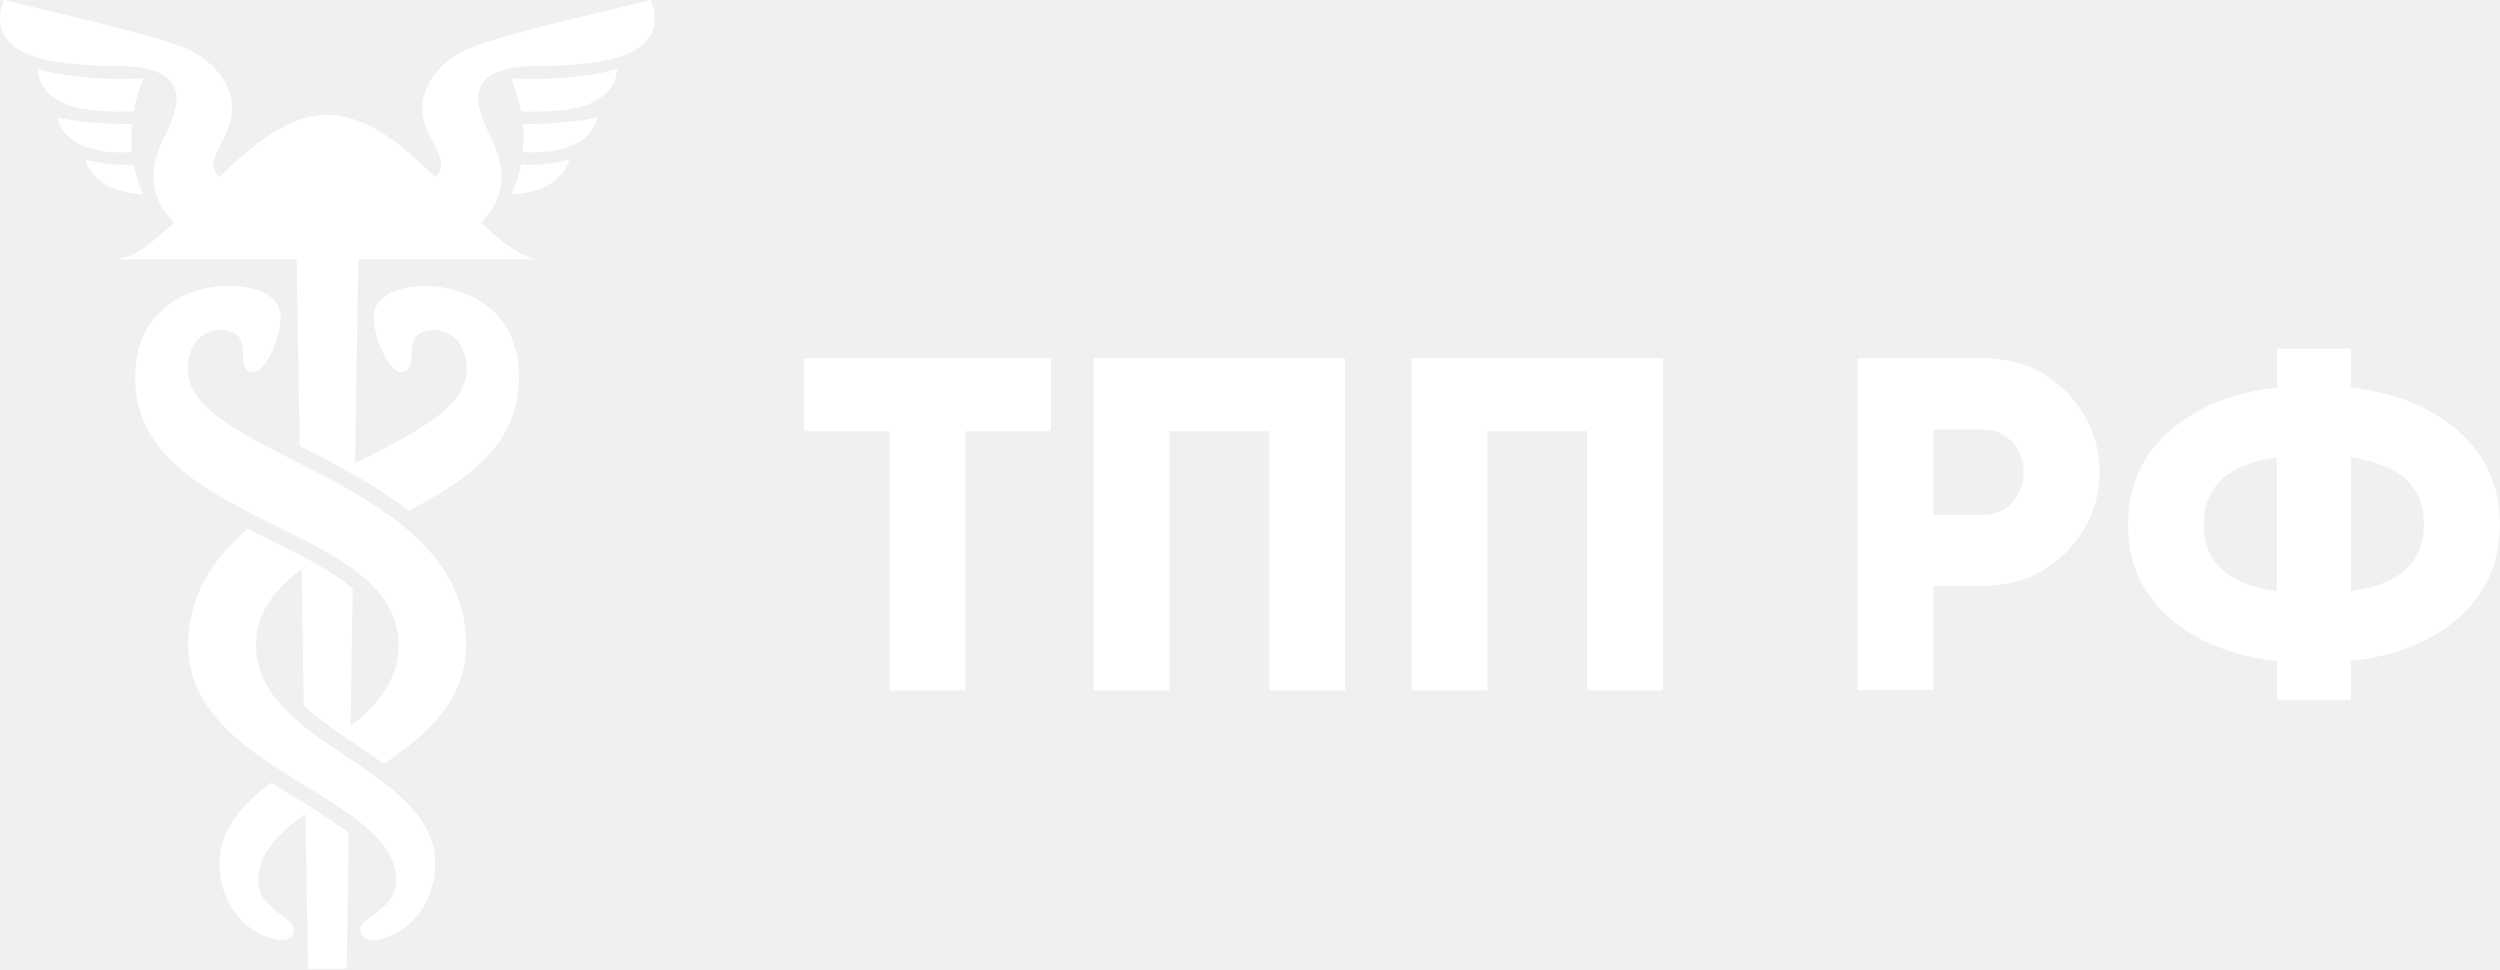
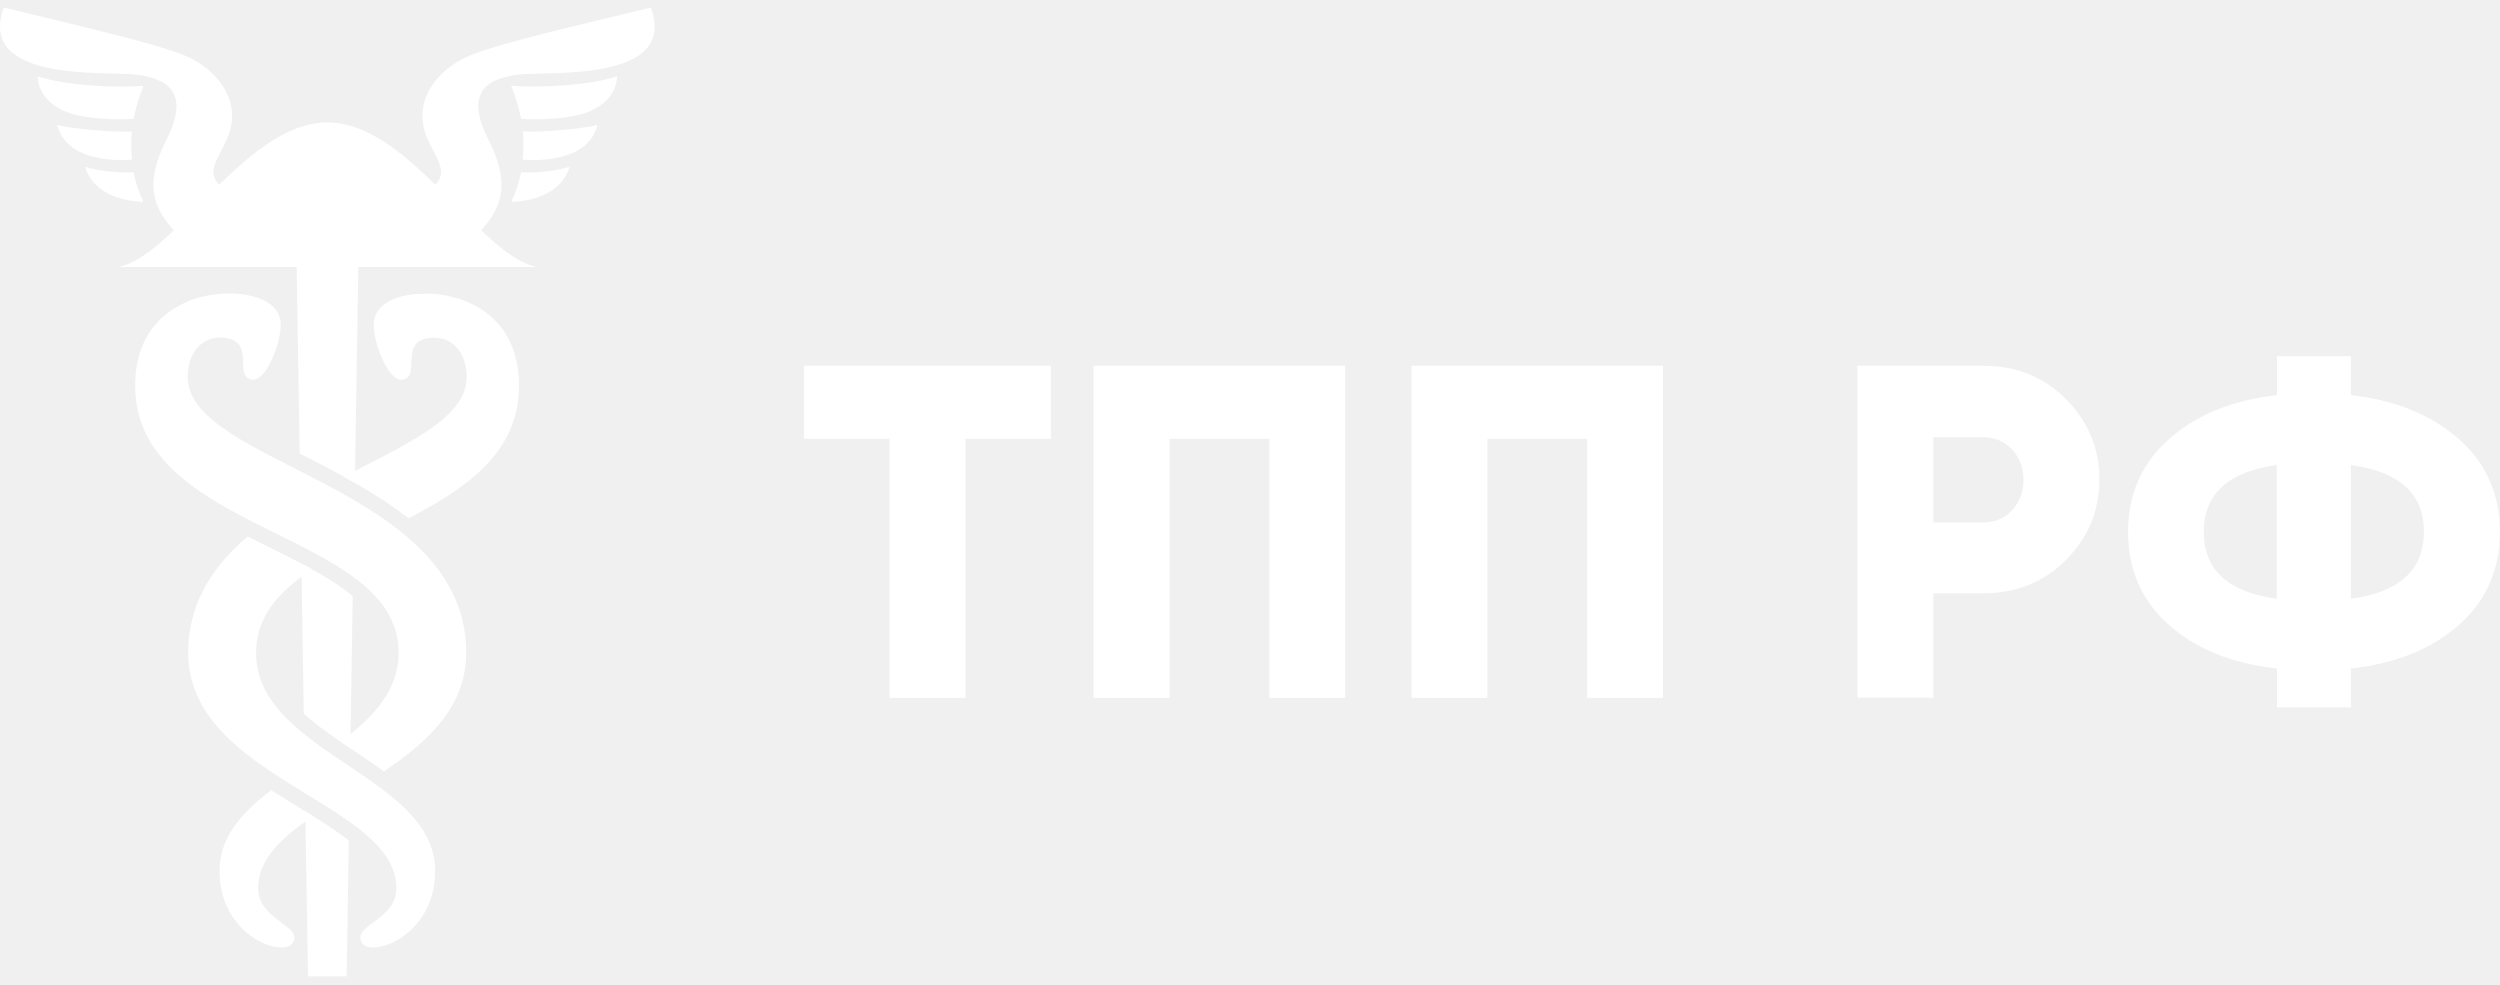
- <svg xmlns="http://www.w3.org/2000/svg" version="1.1" id="Layer_1" x="0px" y="0px" viewBox="0 0 165 64" style="enable-background:new 0 0 165 64;" xml:space="preserve">
-   <style type="text/css">
- 	.st0{fill:#FFFFFF;}
- </style>
-   <g>
-     <g>
-       <g>
-         <g>
-           <path class="st0" d="M8.82,10.87c-1.12,0.06-2.36-0.1-3.2-0.36c0.59,1.97,2.85,2.28,3.84,2.32C9.12,12.1,8.93,11.45,8.82,10.87z      " />
-           <path class="st0" d="M8.67,8.78c0-0.18,0.01-0.38,0.03-0.6c-1.39,0.06-4.04-0.2-4.92-0.43c0.58,2.33,3.7,2.39,4.93,2.28      C8.66,9.55,8.67,9.13,8.67,8.78z" />
-           <path class="st0" d="M9.47,5.16C7.29,5.35,3.89,5.05,2.48,4.53c0.04,1.06,0.75,1.9,1.94,2.37c1.19,0.47,3.35,0.52,4.4,0.44      C8.96,6.66,9.17,5.89,9.47,5.16z" />
-         </g>
-         <g>
-           <path class="st0" d="M34.39,10.87c1.12,0.06,2.36-0.1,3.2-0.36c-0.59,1.97-2.85,2.28-3.84,2.32      C34.08,12.1,34.28,11.45,34.39,10.87z" />
-           <path class="st0" d="M34.54,8.78c0-0.18-0.01-0.38-0.03-0.6c1.39,0.06,4.04-0.2,4.92-0.43c-0.58,2.33-3.7,2.39-4.93,2.28      C34.55,9.55,34.54,9.13,34.54,8.78z" />
-           <path class="st0" d="M33.74,5.16c2.18,0.18,5.59-0.11,6.99-0.63c-0.04,1.06-0.75,1.9-1.94,2.37c-1.19,0.47-3.35,0.52-4.4,0.44      C34.25,6.66,34.04,5.89,33.74,5.16z" />
-         </g>
-         <g>
-           <path class="st0" d="M16.9,42.58c0-2.42,1.55-4.09,3.71-5.5c-0.88-0.49-1.84-0.96-2.82-1.45c-0.47-0.23-0.95-0.47-1.44-0.72      c-2.29,1.94-3.93,4.38-3.93,7.67c0,8.3,13.74,9.87,13.74,15.53c0,2.13-2.88,2.42-2.3,3.58c0.54,1.07,4.86-0.33,4.86-4.71      C28.72,50.67,16.9,49.22,16.9,42.58z" />
-           <path class="st0" d="M28.14,18.88c-2.3,0-3.48,0.86-3.48,2.07c0,1.21,0.98,3.76,1.91,3.61c1.2-0.2-0.15-2.31,1.53-2.71      c1.32-0.32,2.7,0.53,2.7,2.55c0,2.67-3.91,4.39-8.12,6.56c1.48,0.81,2.96,1.71,4.28,2.75c3.83-1.99,7.29-4.35,7.29-8.74      C34.27,20.15,30.44,18.88,28.14,18.88z" />
-         </g>
-         <path class="st0" d="M34.24,4.42C36.18,4.19,44.77,4.96,42.96,0c-4.25,1.04-10.65,2.47-12.38,3.36c-1.94,1-3.34,2.98-2.4,5.21     c0.59,1.41,1.43,2.23,0.55,3.12c-2.19-2.15-4.57-4.11-7.13-4.11c-2.55,0-4.93,1.96-7.13,4.11c-0.88-0.89-0.04-1.71,0.55-3.12     c0.94-2.23-0.47-4.21-2.4-5.21C10.9,2.47,4.5,1.04,0.25,0c-1.81,4.96,6.78,4.19,8.72,4.42c2.08,0.26,3.62,1.16,2,4.34     c-1.54,3.03-0.74,4.53,0.5,5.94c-1.32,1.26-2.56,2.24-3.71,2.42h11.82l0.2,12.31c0.03,0.02,0.06,0.03,0.09,0.05     c1.15,0.58,2.36,1.2,3.55,1.88l0.23-14.24h11.82c-1.15-0.19-2.39-1.16-3.71-2.42c1.23-1.4,2.03-2.91,0.5-5.94     C30.62,5.58,32.15,4.68,34.24,4.42z" />
-         <g>
-           <path class="st0" d="M23.12,48.89l0.16-10.04c-0.03-0.03-0.07-0.06-0.1-0.09c-0.92-0.75-2.05-1.41-3.29-2.06l0.16,9.9      C20.93,47.39,22.01,48.14,23.12,48.89z" />
-           <path class="st0" d="M20.15,53.05l0.18,10.89h2.55l0.14-8.97C22.2,54.33,21.2,53.7,20.15,53.05z" />
-         </g>
-         <g>
-           <path class="st0" d="M26.31,42.58c0,2.52-1.71,4.3-3.83,5.87c0.33,0.23,0.67,0.45,1,0.68c0.62,0.42,1.25,0.84,1.86,1.28      c2.89-1.94,5.43-4.26,5.43-7.83c0-11.04-18.38-12.4-18.38-18.19c0-2.02,1.38-2.87,2.7-2.55c1.68,0.4,0.34,2.51,1.53,2.71      c0.94,0.16,1.91-2.39,1.91-3.61c0-1.21-1.18-2.07-3.48-2.07c-2.3,0-6.13,1.28-6.13,6.09C8.94,34.8,26.31,34.46,26.31,42.58z" />
-           <path class="st0" d="M17.04,58.11c0-1.91,1.56-3.35,3.63-4.74c-0.3-0.19-0.6-0.37-0.91-0.56c-0.62-0.38-1.24-0.76-1.86-1.16      c-1.92,1.46-3.41,3.09-3.41,5.33c0,4.38,4.32,5.79,4.86,4.71C19.92,60.54,17.04,60.24,17.04,58.11z" />
-         </g>
-       </g>
-     </g>
-     <g>
-       <g>
-         <path class="st0" d="M53.08,23.64h16.28v4.82h-5.64v17.1h-5.01v-17.1h-5.64V23.64z" />
-         <path class="st0" d="M72.18,23.64h16.6v21.92h-5.01v-17.1h-6.58v17.1h-5.01V23.64z" />
-         <path class="st0" d="M93.16,23.64h16.6v21.92h-5.01v-17.1h-6.58v17.1h-5.01V23.64z" />
-         <path class="st0" d="M122.59,23.64h8.3c2.17,0,3.99,0.73,5.45,2.19c1.48,1.48,2.22,3.26,2.22,5.32c0,2.07-0.74,3.84-2.22,5.32     c-1.46,1.46-3.28,2.19-5.45,2.19h-3.29v6.89h-5.01V23.64z M127.6,33.98h3.29c0.77,0,1.41-0.27,1.91-0.81s0.75-1.21,0.75-2     c0-0.79-0.25-1.46-0.75-2c-0.5-0.54-1.14-0.81-1.91-0.81h-3.29V33.98z" />
-         <path class="st0" d="M155.16,43.62v2.57h-4.88v-2.57c-2.99-0.33-5.38-1.3-7.17-2.91c-1.77-1.59-2.66-3.62-2.66-6.11     c0-2.46,0.89-4.49,2.66-6.08c1.82-1.63,4.21-2.61,7.17-2.94v-2.57h4.88v2.57c2.96,0.33,5.35,1.32,7.17,2.94     c1.77,1.59,2.66,3.61,2.66,6.08c0,2.48-0.89,4.52-2.66,6.11C160.53,42.32,158.14,43.29,155.16,43.62z M150.27,39.02v-8.83     c-3.21,0.44-4.82,1.91-4.82,4.42S147.06,38.58,150.27,39.02z M155.16,30.19v8.83c3.21-0.44,4.82-1.91,4.82-4.42     S158.37,30.63,155.16,30.19z" />
-       </g>
-     </g>
+ <svg xmlns="http://www.w3.org/2000/svg" width="165" height="65" viewBox="0 0 165 65" fill="none">
+   <g clip-path="url(#clip0_9003_449)">
+     <path d="M8.82 11.37C7.7 11.43 6.46 11.27 5.62 11.01C6.21 12.98 8.47 13.29 9.46 13.33C9.12 12.6 8.93 11.95 8.82 11.37Z" fill="white" />
+     <path d="M8.67 9.28C8.67 9.1 8.68 8.9 8.7 8.68C7.31 8.74 4.66 8.48 3.78 8.25C4.36 10.58 7.48 10.64 8.71 10.53C8.66 10.05 8.67 9.63 8.67 9.28Z" fill="white" />
+     <path d="M9.47 5.66C7.29 5.85 3.89 5.55 2.48 5.03C2.52 6.09 3.23 6.93 4.42 7.4C5.61 7.87 7.77 7.92 8.82 7.84C8.96 7.16 9.17 6.39 9.47 5.66Z" fill="white" />
+     <path d="M34.39 11.37C35.51 11.43 36.75 11.27 37.59 11.01C37 12.98 34.74 13.29 33.75 13.33C34.08 12.6 34.28 11.95 34.39 11.37Z" fill="white" />
+     <path d="M34.54 9.28C34.54 9.1 34.53 8.9 34.51 8.68C35.9 8.74 38.55 8.48 39.43 8.25C38.85 10.58 35.73 10.64 34.5 10.53C34.55 10.05 34.54 9.63 34.54 9.28Z" fill="white" />
+     <path d="M33.74 5.66C35.92 5.84 39.33 5.55 40.73 5.03C40.69 6.09 39.98 6.93 38.79 7.4C37.6 7.87 35.44 7.92 34.39 7.84C34.25 7.16 34.04 6.39 33.74 5.66Z" fill="white" />
+     <path d="M16.9 43.08C16.9 40.66 18.45 38.99 20.61 37.58C19.73 37.09 18.77 36.62 17.79 36.13C17.32 35.9 16.84 35.66 16.35 35.41C14.06 37.35 12.42 39.79 12.42 43.08C12.42 51.38 26.16 52.95 26.16 58.61C26.16 60.74 23.28 61.03 23.86 62.19C24.4 63.26 28.72 61.86 28.72 57.48C28.72 51.17 16.9 49.72 16.9 43.08Z" fill="white" />
+     <path d="M28.14 19.38C25.84 19.38 24.66 20.24 24.66 21.45C24.66 22.66 25.64 25.21 26.57 25.06C27.77 24.86 26.42 22.75 28.1 22.35C29.42 22.03 30.8 22.88 30.8 24.9C30.8 27.57 26.89 29.29 22.68 31.46C24.16 32.27 25.64 33.17 26.96 34.21C30.79 32.22 34.25 29.86 34.25 25.47C34.27 20.65 30.44 19.38 28.14 19.38Z" fill="white" />
+     <path d="M34.24 4.92C36.18 4.69 44.77 5.46 42.96 0.5C38.71 1.54 32.31 2.97 30.58 3.86C28.64 4.86 27.24 6.84 28.18 9.07C28.77 10.48 29.61 11.3 28.73 12.19C26.54 10.04 24.16 8.08 21.6 8.08C19.05 8.08 16.67 10.04 14.47 12.19C13.59 11.3 14.43 10.48 15.02 9.07C15.96 6.84 14.55 4.86 12.62 3.86C10.9 2.97 4.5 1.54 0.25 0.5C-1.56 5.46 7.03 4.69 8.97 4.92C11.05 5.18 12.59 6.08 10.97 9.26C9.43 12.29 10.23 13.79 11.47 15.2C10.15 16.46 8.91 17.44 7.76 17.62H19.58L19.78 29.93C19.81 29.95 19.84 29.96 19.87 29.98C21.02 30.56 22.23 31.18 23.42 31.86L23.65 17.62H35.47C34.32 17.43 33.08 16.46 31.76 15.2C32.99 13.8 33.79 12.29 32.26 9.26C30.62 6.08 32.15 5.18 34.24 4.92Z" fill="white" />
+     <path d="M23.12 49.39L23.28 39.35C23.25 39.32 23.21 39.29 23.18 39.26C22.26 38.51 21.13 37.85 19.89 37.2L20.05 47.1C20.93 47.89 22.01 48.64 23.12 49.39Z" fill="white" />
+     <path d="M20.15 53.55L20.33 64.44H22.88L23.02 55.47C22.2 54.83 21.2 54.2 20.15 53.55Z" fill="white" />
+     <path d="M26.31 43.08C26.31 45.6 24.6 47.38 22.48 48.95C22.81 49.18 23.15 49.4 23.48 49.63C24.1 50.05 24.73 50.47 25.34 50.91C28.23 48.97 30.77 46.65 30.77 43.08C30.77 32.04 12.39 30.68 12.39 24.89C12.39 22.87 13.77 22.02 15.09 22.34C16.77 22.74 15.43 24.85 16.62 25.05C17.56 25.21 18.53 22.66 18.53 21.44C18.53 20.23 17.35 19.37 15.05 19.37C12.75 19.37 8.92 20.65 8.92 25.46C8.94 35.3 26.31 34.96 26.31 43.08Z" fill="white" />
+     <path d="M17.04 58.61C17.04 56.7 18.6 55.26 20.67 53.87C20.37 53.68 20.07 53.5 19.76 53.31C19.14 52.93 18.52 52.55 17.9 52.15C15.98 53.61 14.49 55.24 14.49 57.48C14.49 61.86 18.81 63.27 19.35 62.19C19.92 61.04 17.04 60.74 17.04 58.61Z" fill="white" />
+     <path d="M53.08 24.14H69.36V28.96H63.72V46.06H58.71V28.96H53.07V24.14H53.08Z" fill="white" />
+     <path d="M72.18 24.14H88.78V46.06H83.77V28.96H77.19V46.06H72.18V24.14Z" fill="white" />
+     <path d="M93.16 24.14H109.76V46.06H104.75V28.96H98.17V46.06H93.16V24.14Z" fill="white" />
+     <path d="M122.59 24.14H130.89C133.06 24.14 134.88 24.87 136.34 26.33C137.82 27.81 138.56 29.59 138.56 31.65C138.56 33.72 137.82 35.49 136.34 36.97C134.88 38.43 133.06 39.16 130.89 39.16H127.6V46.05H122.59V24.14ZM127.6 34.48H130.89C131.66 34.48 132.3 34.21 132.8 33.67C133.3 33.13 133.55 32.46 133.55 31.67C133.55 30.88 133.3 30.21 132.8 29.67C132.3 29.13 131.66 28.86 130.89 28.86H127.6V34.48Z" fill="white" />
+     <path d="M155.16 44.12V46.69H150.28V44.12C147.29 43.79 144.9 42.82 143.11 41.21C141.34 39.62 140.45 37.59 140.45 35.1C140.45 32.64 141.34 30.61 143.11 29.02C144.93 27.39 147.32 26.41 150.28 26.08V23.51H155.16V26.08C158.12 26.41 160.51 27.4 162.33 29.02C164.1 30.61 164.99 32.63 164.99 35.1C164.99 37.58 164.1 39.62 162.33 41.21C160.53 42.82 158.14 43.79 155.16 44.12ZM150.27 39.52V30.69C147.06 31.13 145.45 32.6 145.45 35.11C145.45 37.62 147.06 39.08 150.27 39.52ZM155.16 30.69V39.52C158.37 39.08 159.98 37.61 159.98 35.1C159.98 32.59 158.37 31.13 155.16 30.69Z" fill="white" />
  </g>
+   <defs>
+     <clipPath id="clip0_9003_449">
+       <rect width="165" height="64" fill="white" transform="translate(0 0.5)" />
+     </clipPath>
+   </defs>
</svg>
